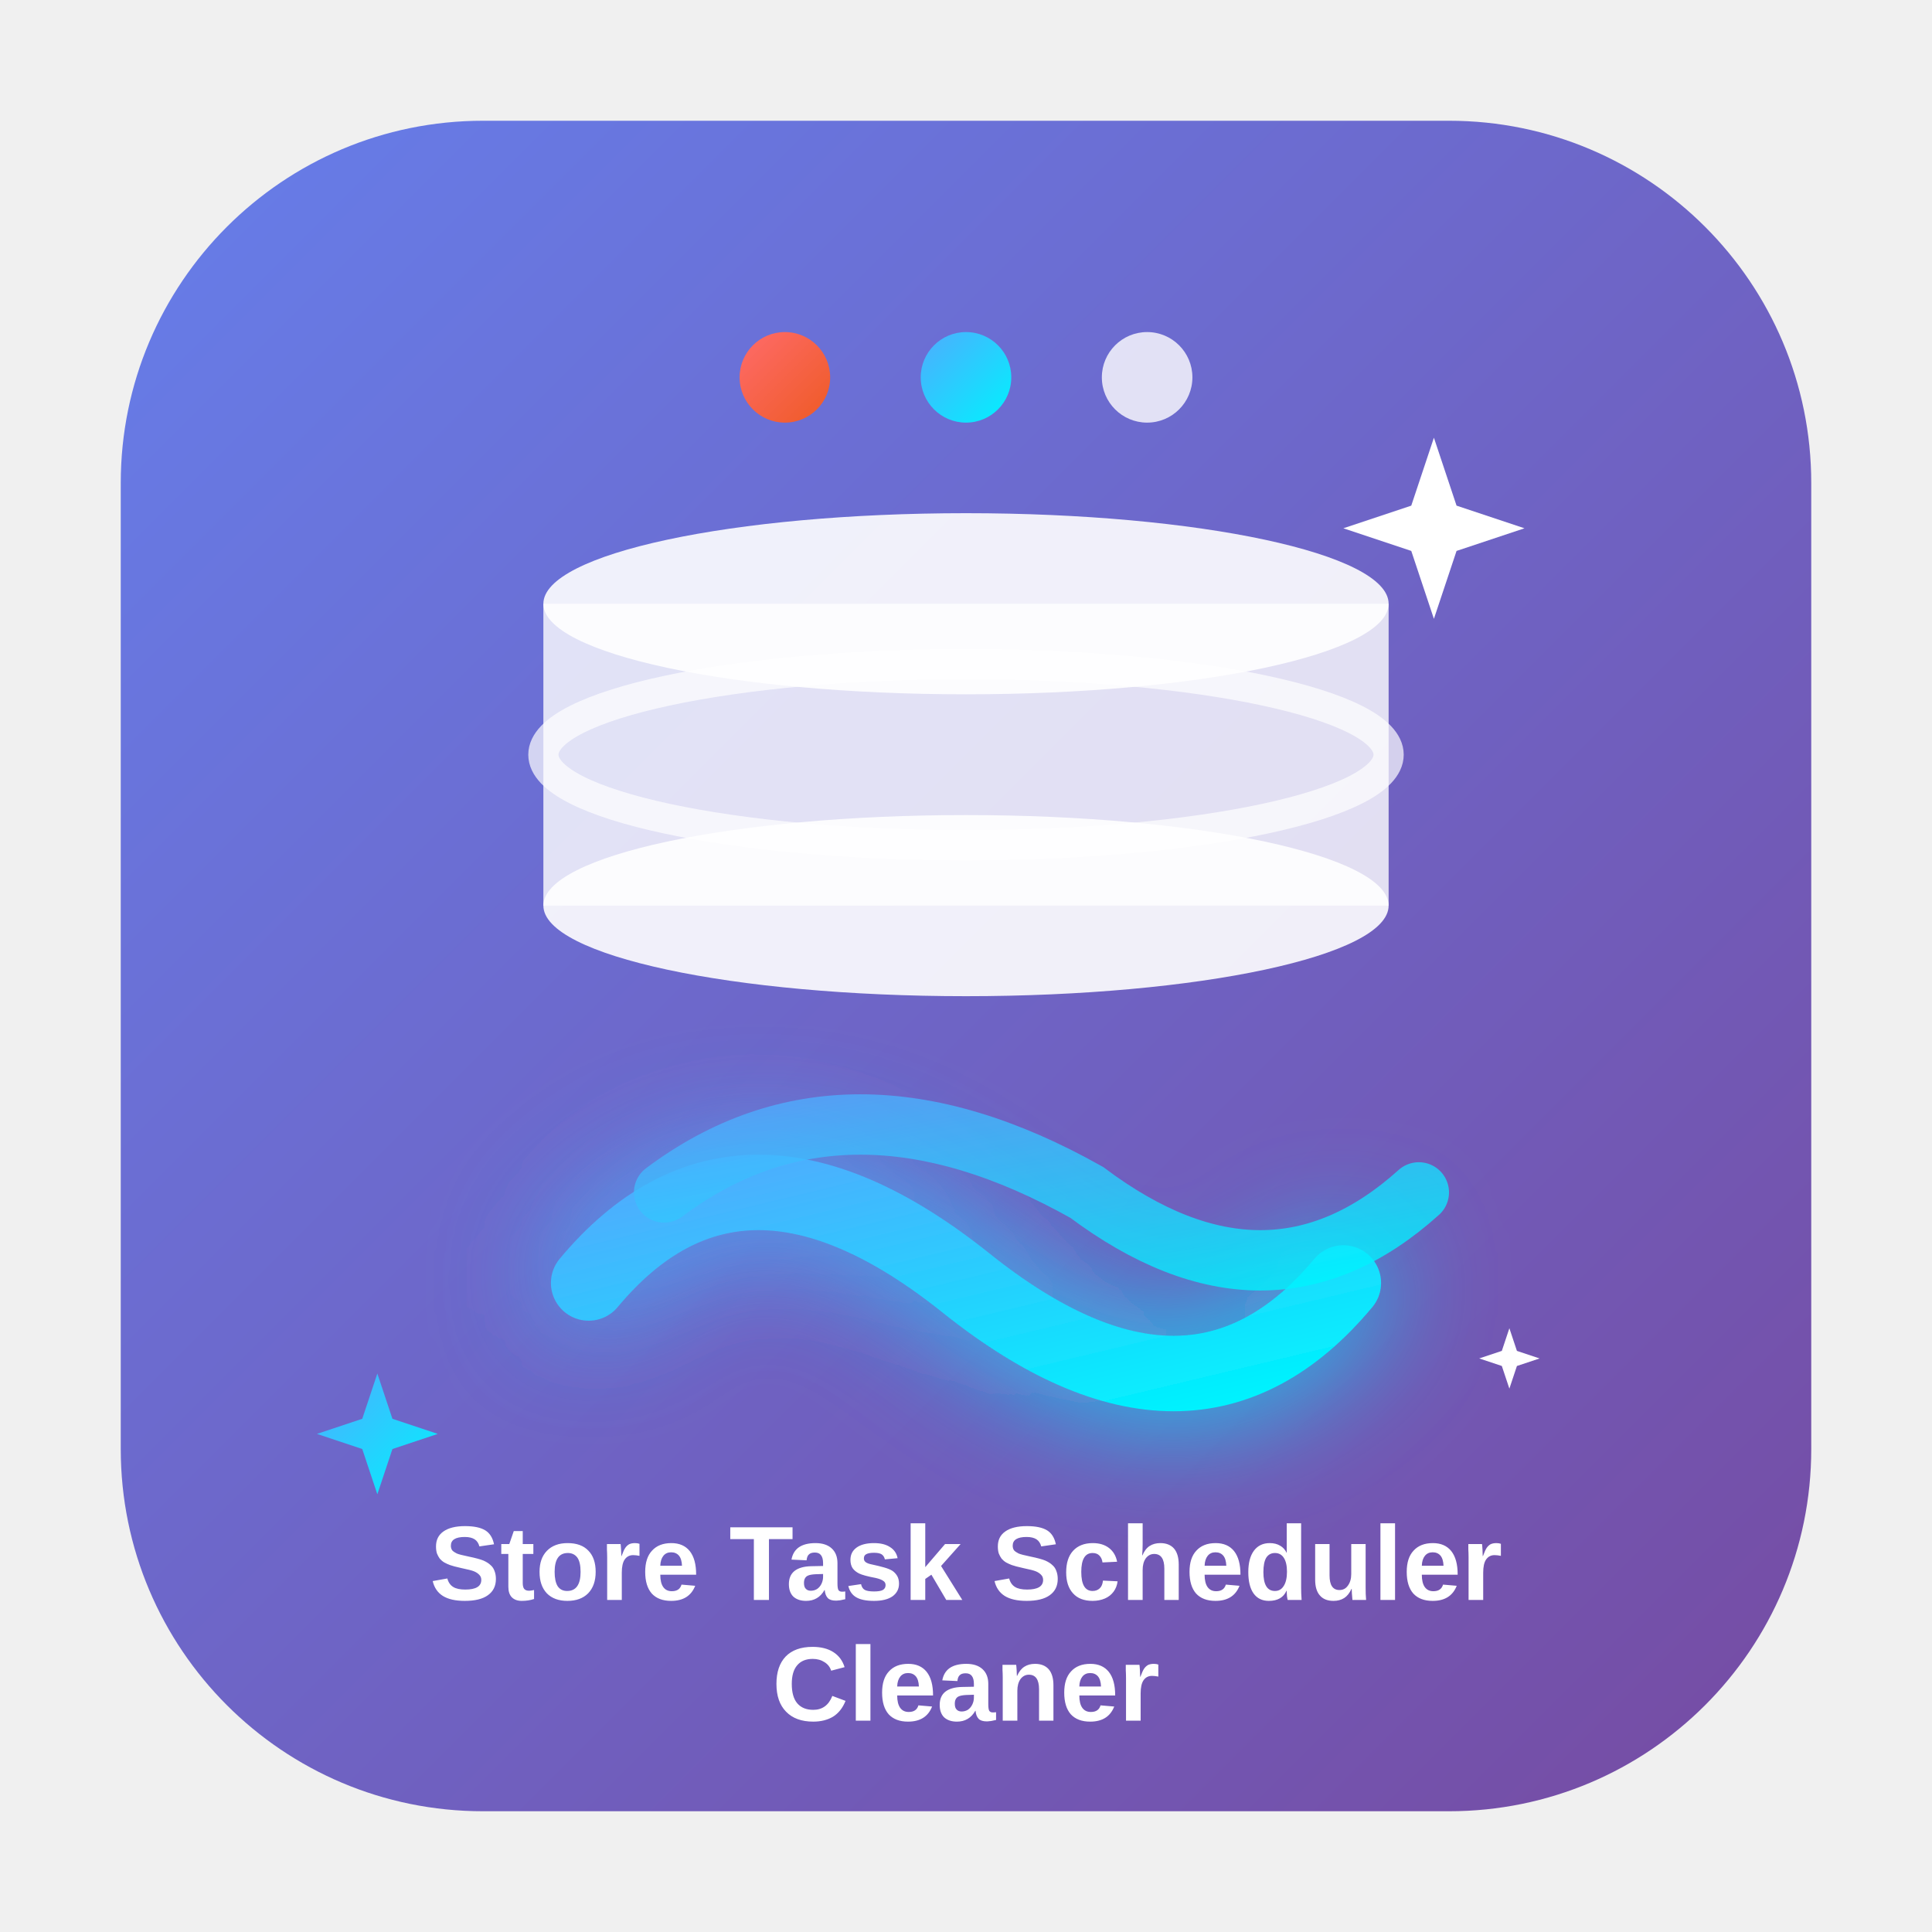
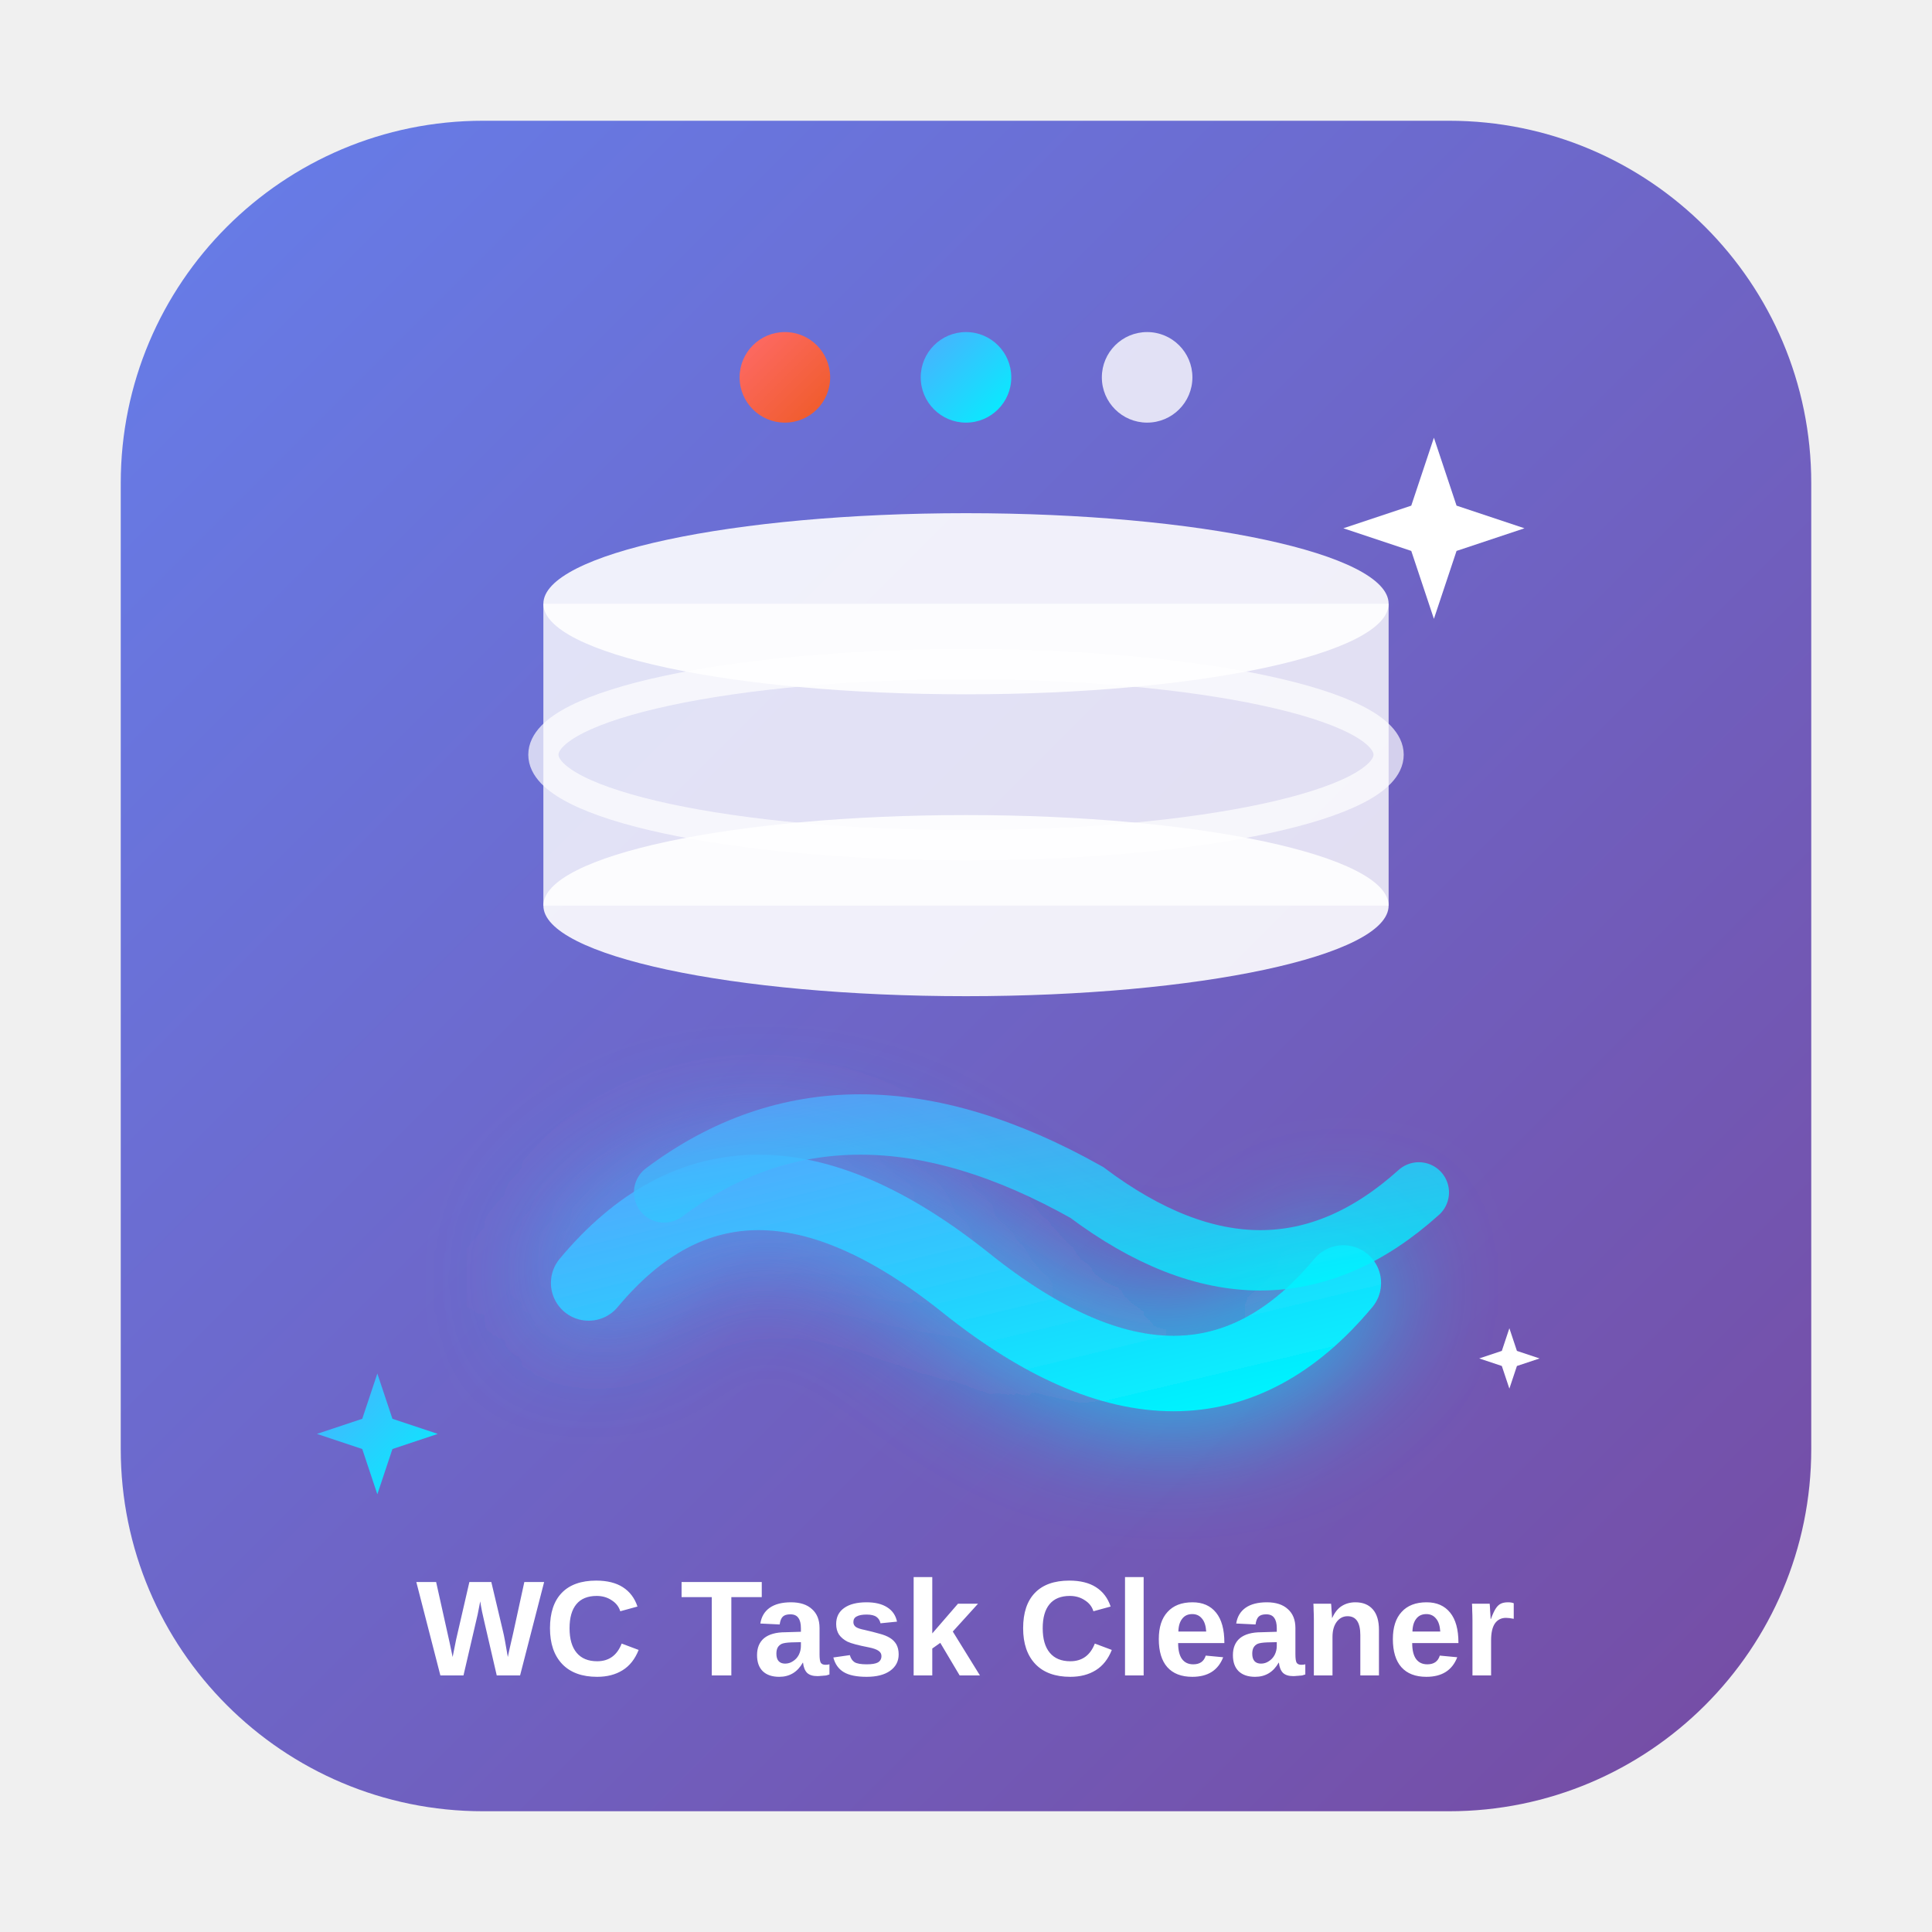
<svg xmlns="http://www.w3.org/2000/svg" width="128" height="128" viewBox="0 0 128 128">
  <defs>
    <linearGradient id="bgGradient" x1="0%" y1="0%" x2="100%" y2="100%">
      <stop offset="0%" style="stop-color:#667eea;stop-opacity:1" />
      <stop offset="100%" style="stop-color:#764ba2;stop-opacity:1" />
    </linearGradient>
    <linearGradient id="cleanGradient" x1="0%" y1="0%" x2="100%" y2="100%">
      <stop offset="0%" style="stop-color:#4facfe;stop-opacity:1" />
      <stop offset="100%" style="stop-color:#00f2fe;stop-opacity:1" />
    </linearGradient>
    <linearGradient id="accentGradient" x1="0%" y1="0%" x2="100%" y2="100%">
      <stop offset="0%" style="stop-color:#ff6b6b;stop-opacity:1" />
      <stop offset="100%" style="stop-color:#ee5a24;stop-opacity:1" />
    </linearGradient>
    <filter id="glow" x="-100%" y="-100%" width="300%" height="300%">
      <feGaussianBlur stdDeviation="4" result="coloredBlur" />
      <feMerge>
        <feMergeNode in="coloredBlur" />
        <feMergeNode in="SourceGraphic" />
      </feMerge>
    </filter>
  </defs>
  <rect x="8" y="8" width="112" height="112" rx="24" ry="24" fill="url(#bgGradient)" />
  <g transform="translate(64, 45)">
    <rect x="-28" y="-5" width="56" height="20" fill="#ffffff" opacity="0.8" />
    <ellipse cx="0" cy="-5" rx="28" ry="6" fill="#ffffff" opacity="0.9" />
    <ellipse cx="0" cy="5" rx="28" ry="6" fill="none" stroke="#ffffff" stroke-width="2" opacity="0.7" />
    <ellipse cx="0" cy="15" rx="28" ry="6" fill="#ffffff" opacity="0.9" />
  </g>
  <g transform="translate(64, 25)">
    <circle cx="-12" cy="0" r="3" fill="url(#accentGradient)" />
    <circle cx="0" cy="0" r="3" fill="url(#cleanGradient)" />
    <circle cx="12" cy="0" r="3" fill="#ffffff" opacity="0.8" />
  </g>
  <g transform="translate(64, 85)">
    <path d="M -25 0 Q -15 -12 0 0 Q 15 12 25 0" stroke="url(#cleanGradient)" stroke-width="5" fill="none" stroke-linecap="round" filter="url(#glow)" />
    <path d="M -20 -6 Q -8 -15 8 -6 Q 20 3 30 -6" stroke="url(#cleanGradient)" stroke-width="4" fill="none" stroke-linecap="round" opacity="0.8" />
  </g>
  <g fill="#ffffff">
    <g transform="translate(95, 35)">
      <path d="M 0 -6 L 1.5 -1.5 L 6 0 L 1.5 1.5 L 0 6 L -1.5 1.5 L -6 0 L -1.5 -1.5 Z" />
    </g>
    <g transform="translate(25, 95)">
      <path d="M 0 -4 L 1 -1 L 4 0 L 1 1 L 0 4 L -1 1 L -4 0 L -1 -1 Z" fill="url(#cleanGradient)" />
    </g>
    <g transform="translate(100, 90)">
      <path d="M 0 -2 L 0.5 -0.5 L 2 0 L 0.5 0.5 L 0 2 L -0.5 0.5 L -2 0 L -0.5 -0.5 Z" />
    </g>
  </g>
-   <g transform="translate(64, 102)">
-     <text x="0" y="4" text-anchor="middle" fill="#ffffff" font-family="Arial, sans-serif" font-size="7" font-weight="700">Store Task Scheduler</text>
-     <text x="0" y="12" text-anchor="middle" fill="#ffffff" font-family="Arial, sans-serif" font-size="7" font-weight="700">Cleaner</text>
+   <g transform="translate(64, 111)">
+     <text x="0" y="0" text-anchor="middle" fill="#ffffff" font-family="Arial, sans-serif" font-size="9" font-weight="700">WC Task Cleaner</text>
  </g>
</svg>
